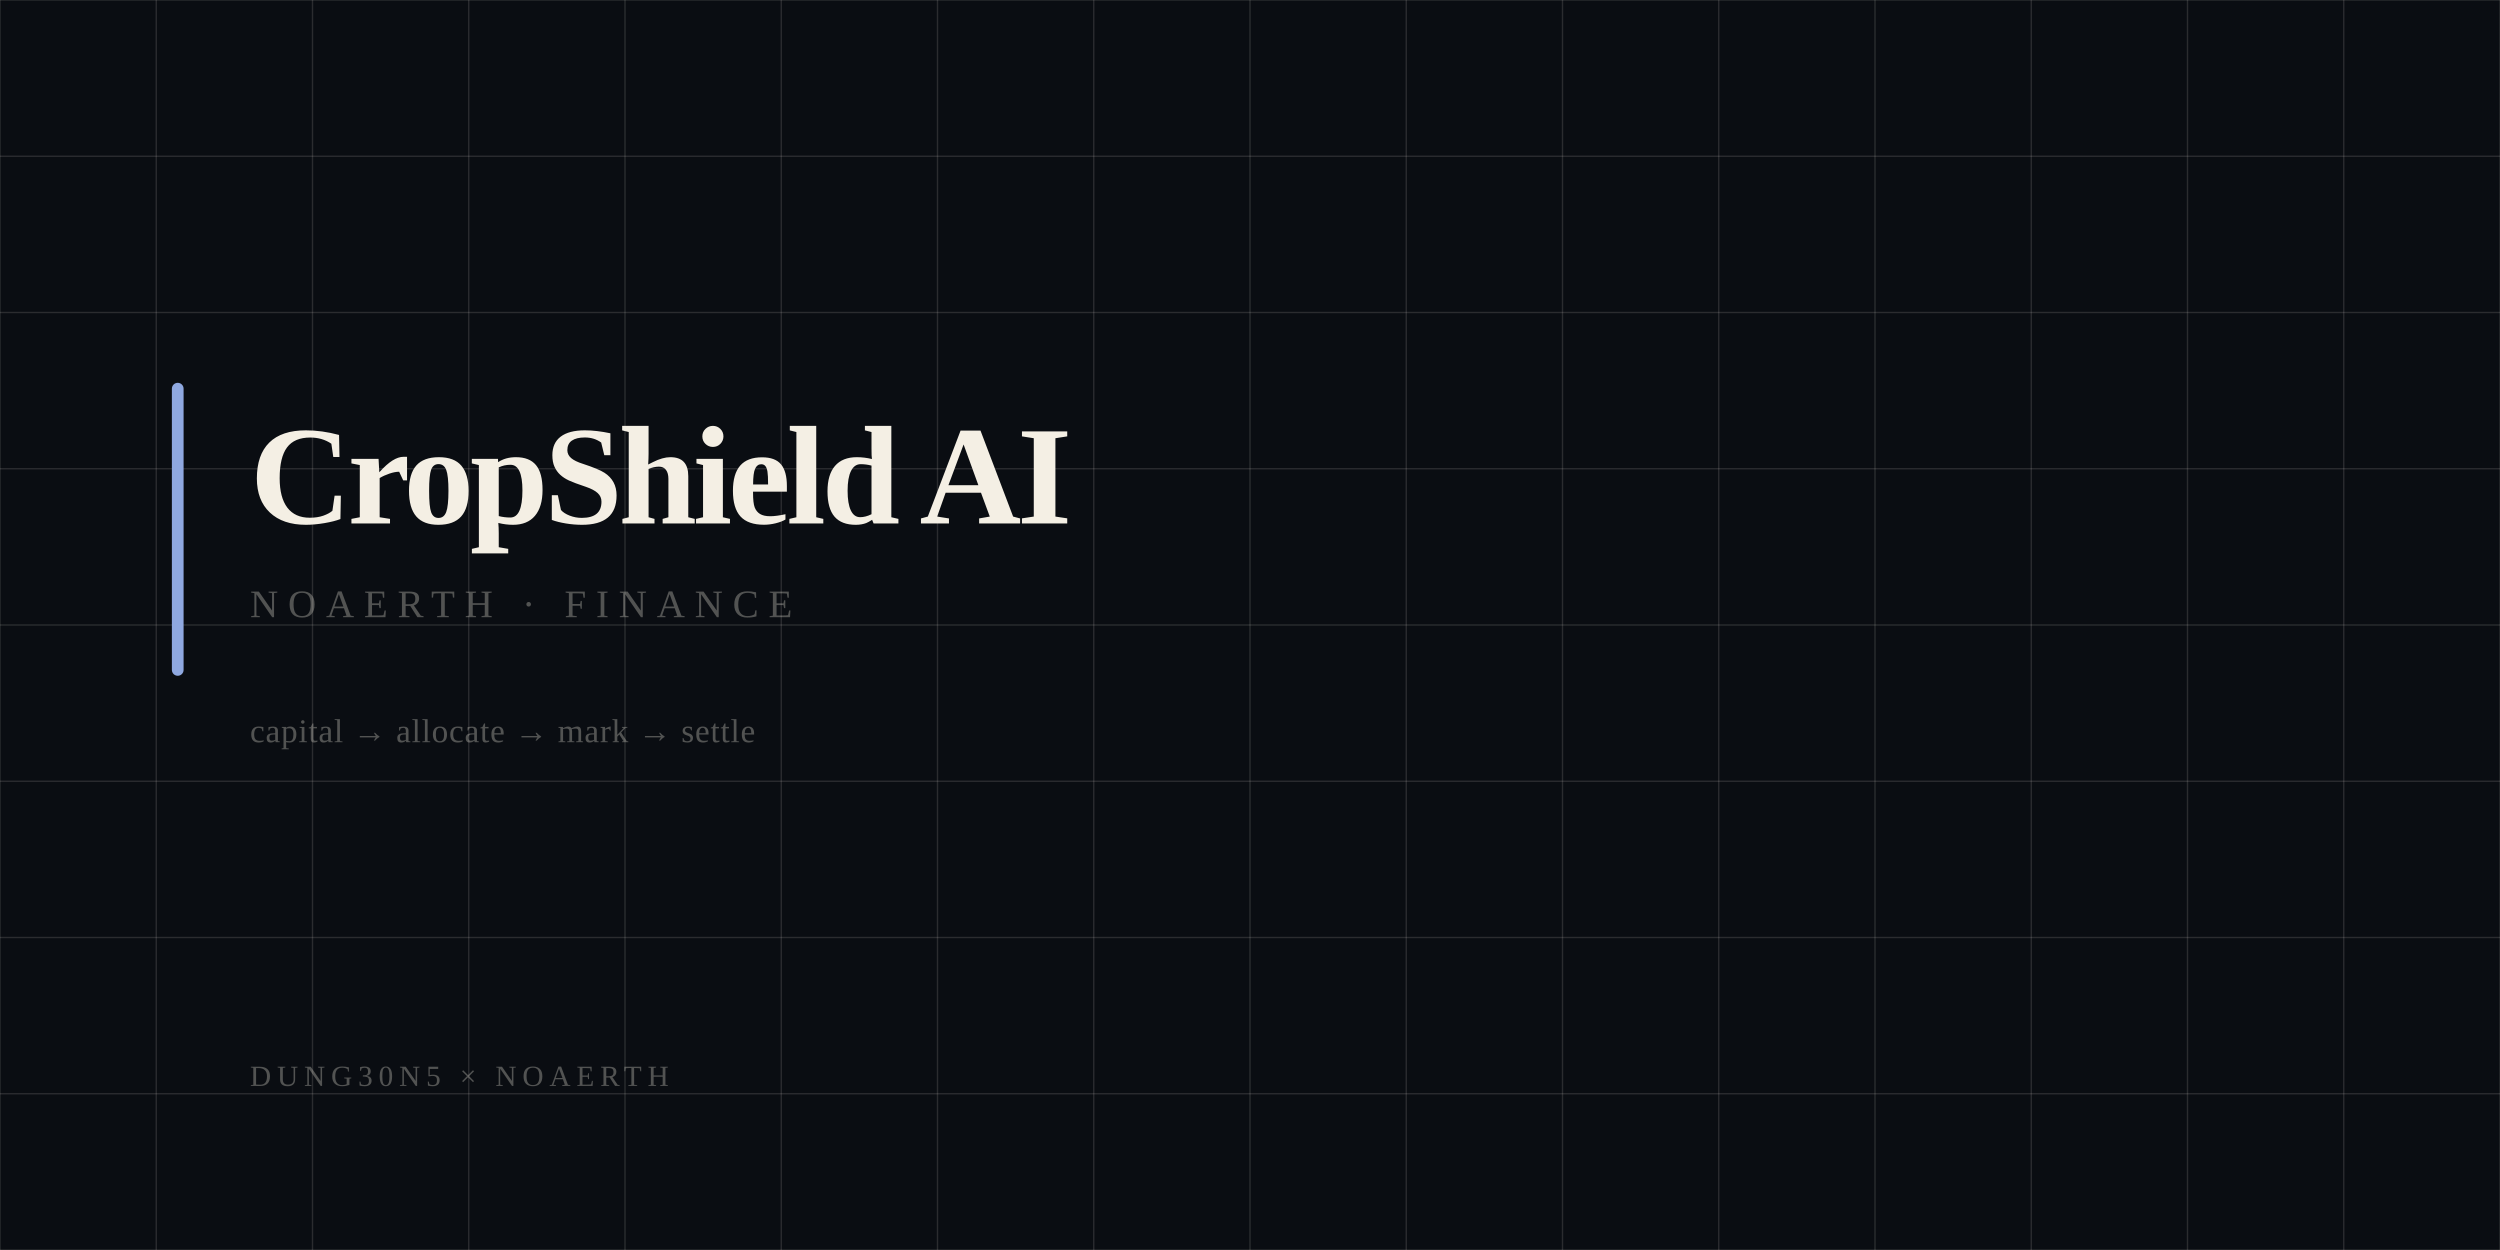
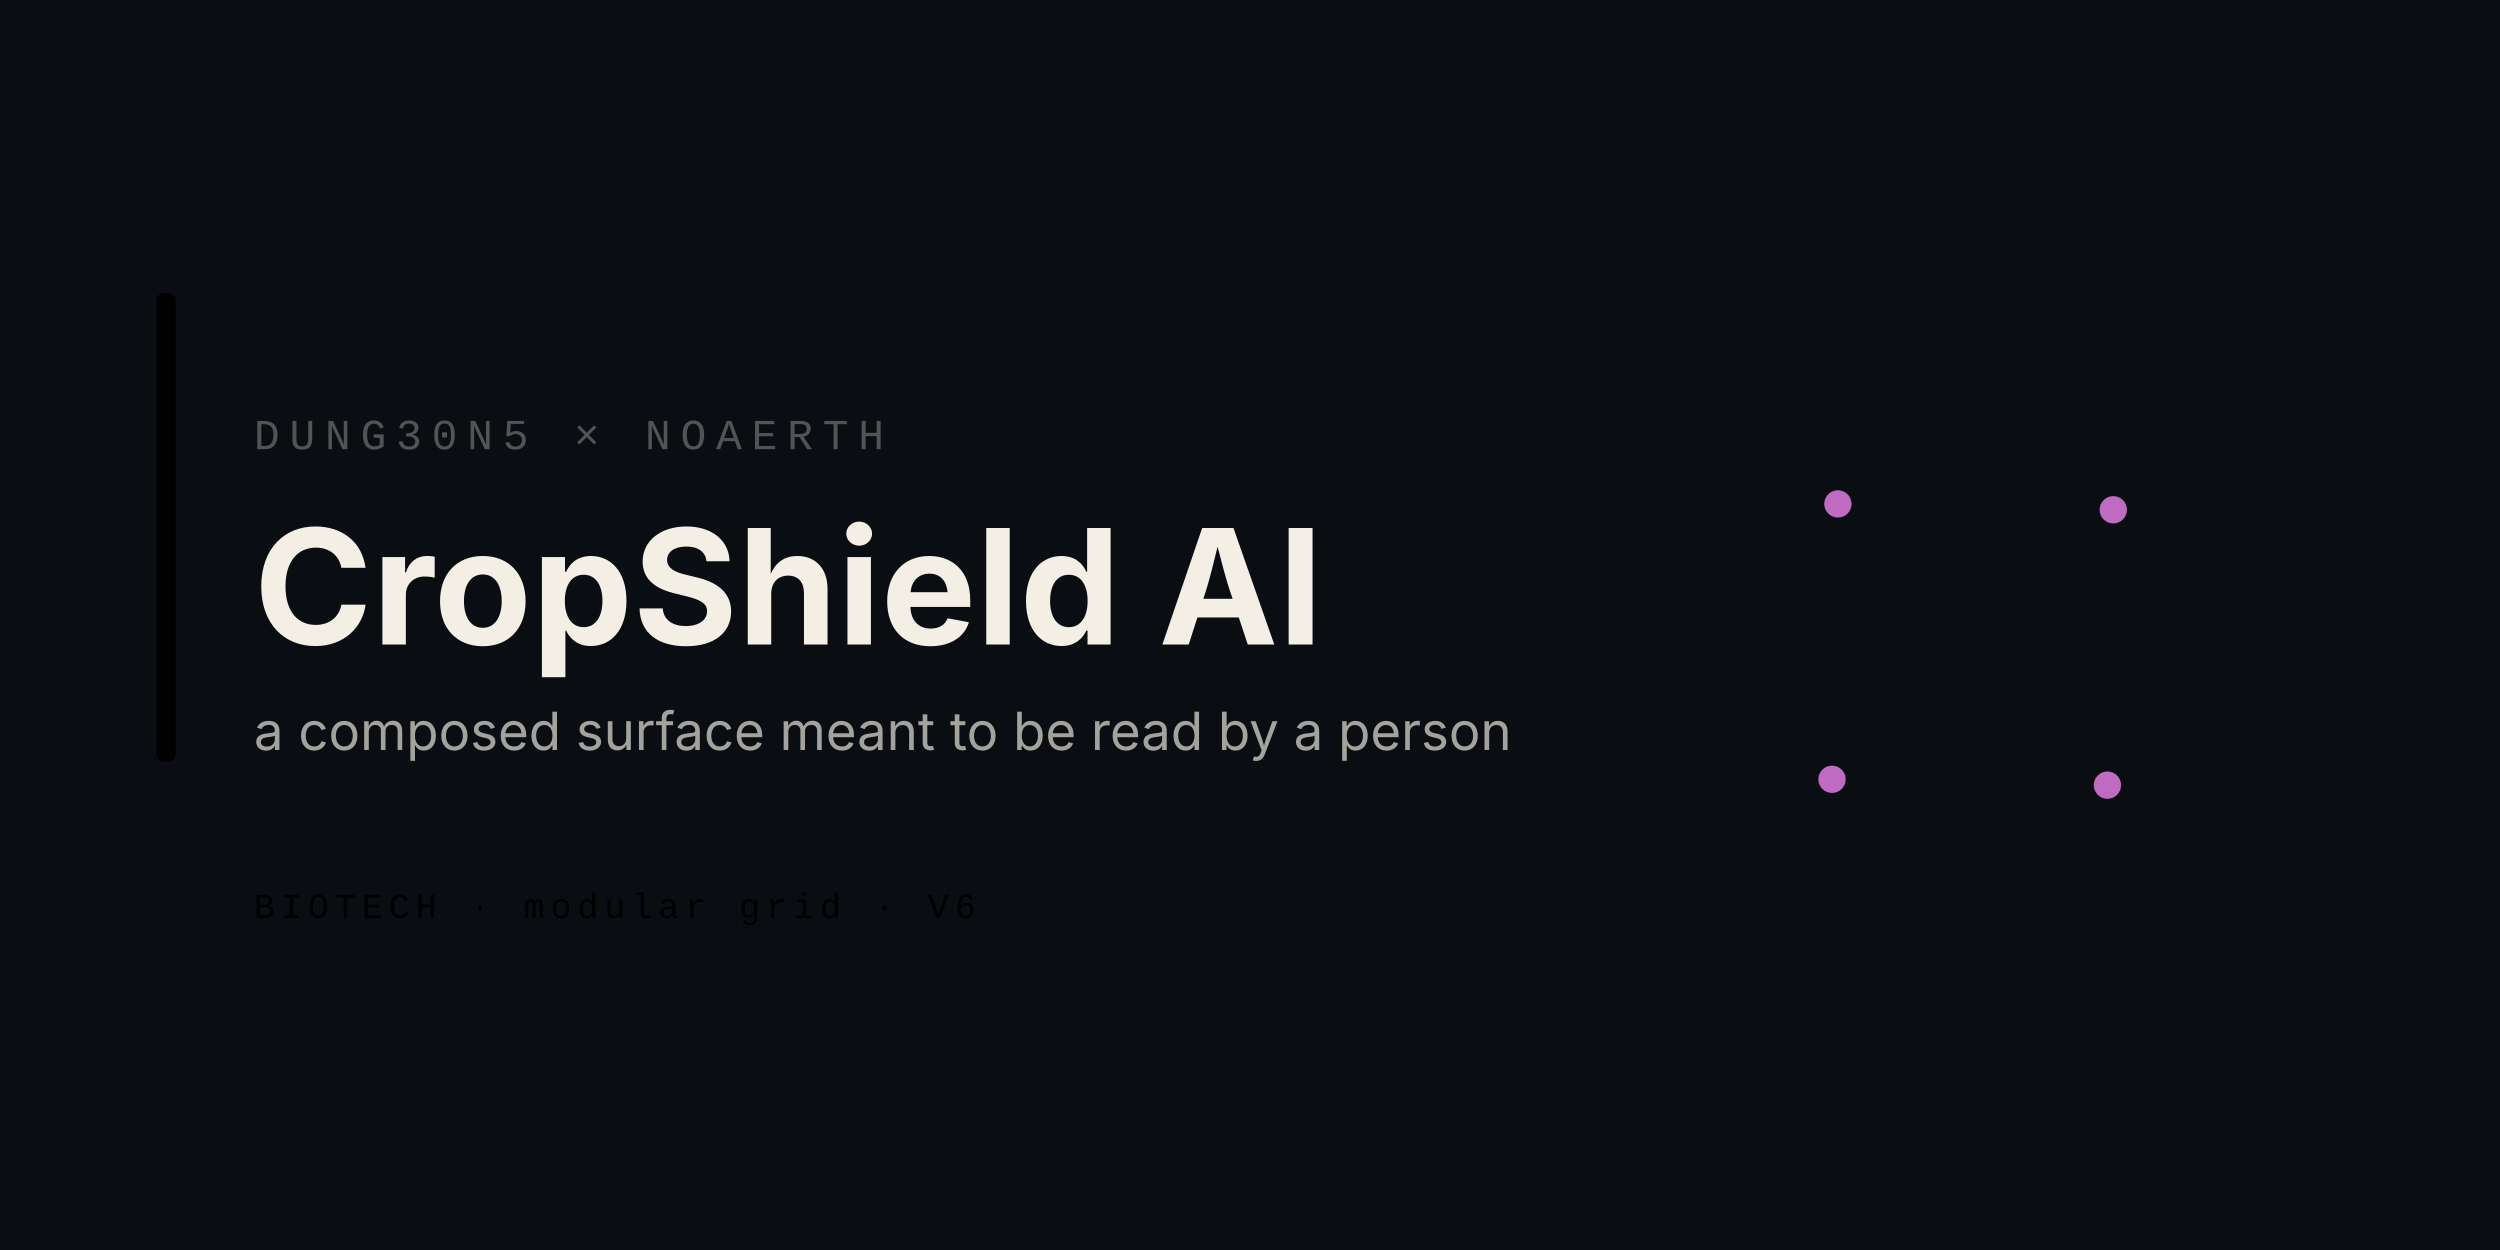
- <svg xmlns="http://www.w3.org/2000/svg" viewBox="0 0 1280 640" width="1280" height="640" role="img" aria-label="CropShield AI — NOAERTH project card.">
+ <svg xmlns="http://www.w3.org/2000/svg" viewBox="0 0 1280 640" width="1280" height="640" role="img" aria-label="CropShield AI project card">
  <rect width="1280" height="640" fill="#0a0d12" />
-   <line x1="0" y1="0" x2="0" y2="640" stroke="#f4efe424" stroke-width="0.7" />
-   <line x1="80" y1="0" x2="80" y2="640" stroke="#f4efe424" stroke-width="0.7" />
-   <line x1="160" y1="0" x2="160" y2="640" stroke="#f4efe424" stroke-width="0.7" />
-   <line x1="240" y1="0" x2="240" y2="640" stroke="#f4efe424" stroke-width="0.7" />
-   <line x1="320" y1="0" x2="320" y2="640" stroke="#f4efe424" stroke-width="0.7" />
-   <line x1="400" y1="0" x2="400" y2="640" stroke="#f4efe424" stroke-width="0.7" />
-   <line x1="480" y1="0" x2="480" y2="640" stroke="#f4efe424" stroke-width="0.7" />
-   <line x1="560" y1="0" x2="560" y2="640" stroke="#f4efe424" stroke-width="0.7" />
-   <line x1="640" y1="0" x2="640" y2="640" stroke="#f4efe424" stroke-width="0.7" />
-   <line x1="720" y1="0" x2="720" y2="640" stroke="#f4efe424" stroke-width="0.7" />
-   <line x1="800" y1="0" x2="800" y2="640" stroke="#f4efe424" stroke-width="0.7" />
-   <line x1="880" y1="0" x2="880" y2="640" stroke="#f4efe424" stroke-width="0.7" />
-   <line x1="960" y1="0" x2="960" y2="640" stroke="#f4efe424" stroke-width="0.7" />
-   <line x1="1040" y1="0" x2="1040" y2="640" stroke="#f4efe424" stroke-width="0.7" />
-   <line x1="1120" y1="0" x2="1120" y2="640" stroke="#f4efe424" stroke-width="0.7" />
-   <line x1="1200" y1="0" x2="1200" y2="640" stroke="#f4efe424" stroke-width="0.7" />
-   <line x1="1280" y1="0" x2="1280" y2="640" stroke="#f4efe424" stroke-width="0.7" />
-   <line x1="0" y1="0" x2="1280" y2="0" stroke="#f4efe424" stroke-width="0.7" />
-   <line x1="0" y1="80" x2="1280" y2="80" stroke="#f4efe424" stroke-width="0.7" />
-   <line x1="0" y1="160" x2="1280" y2="160" stroke="#f4efe424" stroke-width="0.7" />
-   <line x1="0" y1="240" x2="1280" y2="240" stroke="#f4efe424" stroke-width="0.7" />
-   <line x1="0" y1="320" x2="1280" y2="320" stroke="#f4efe424" stroke-width="0.7" />
-   <line x1="0" y1="400" x2="1280" y2="400" stroke="#f4efe424" stroke-width="0.7" />
-   <line x1="0" y1="480" x2="1280" y2="480" stroke="#f4efe424" stroke-width="0.7" />
-   <line x1="0" y1="560" x2="1280" y2="560" stroke="#f4efe424" stroke-width="0.7" />
-   <line x1="0" y1="640" x2="1280" y2="640" stroke="#f4efe424" stroke-width="0.7" />
-   <rect x="88" y="196" width="6" height="150" rx="3" fill="#8fa8e0" />
-   <text x="128" y="268" fill="#f4efe4" font-size="72" font-weight="680" letter-spacing="-2">CropShield AI</text>
-   <text x="128" y="316" fill="#f4efe44f" font-size="20" letter-spacing="5">NOAERTH · FINANCE</text>
-   <text x="128" y="380" fill="#f4efe44f" font-size="17" letter-spacing="0.4">capital → allocate → mark → settle</text>
-   <text x="128" y="556" fill="#f4efe44f" font-size="15" letter-spacing="3">DUNG30N5 × NOAERTH</text>
+   <circle cx="1010" cy="330" r="52" fill="none" stroke="mint" stroke-width="1.4" opacity="0.50" />
+   <circle cx="1010" cy="330" r="91" fill="none" stroke="mint" stroke-width="1.4" opacity="0.39" />
+   <circle cx="1010" cy="330" r="130" fill="none" stroke="mint" stroke-width="1.4" opacity="0.28" />
+   <circle cx="1010" cy="330" r="169" fill="none" stroke="mint" stroke-width="1.4" opacity="0.17" />
+   <circle cx="938" cy="399" r="7" fill="violet" opacity="0.8" />
+   <circle cx="941" cy="258" r="7" fill="violet" opacity="0.8" />
+   <circle cx="1082" cy="261" r="7" fill="violet" opacity="0.8" />
+   <circle cx="1079" cy="402" r="7" fill="violet" opacity="0.8" />
+   <rect x="80" y="150" width="10" height="240" rx="4" fill="mint" opacity="0.9" />
+   <text x="130" y="230" font-family="ui-monospace, SFMono-Regular, Menlo, Monaco, Consolas, 'Liberation Mono', monospace" font-size="22" letter-spacing="5" fill="#f4efe44f">DUNG30N5 × NOAERTH</text>
+   <text x="130" y="330" font-family="-apple-system, BlinkMacSystemFont, 'Segoe UI', Inter, Helvetica, Arial, sans-serif" font-size="82" font-weight="700" fill="#f4efe4">CropShield AI</text>
+   <text x="130" y="384" font-family="-apple-system, BlinkMacSystemFont, 'Segoe UI', Inter, Helvetica, Arial, sans-serif" font-size="27" fill="#f4efe4a8">a composed surface meant to be read by a person</text>
+   <text x="130" y="470" font-family="ui-monospace, SFMono-Regular, Menlo, Monaco, Consolas, 'Liberation Mono', monospace" font-size="18" fill="mint" letter-spacing="3">BIOTECH · modular grid · V6</text>
</svg>
